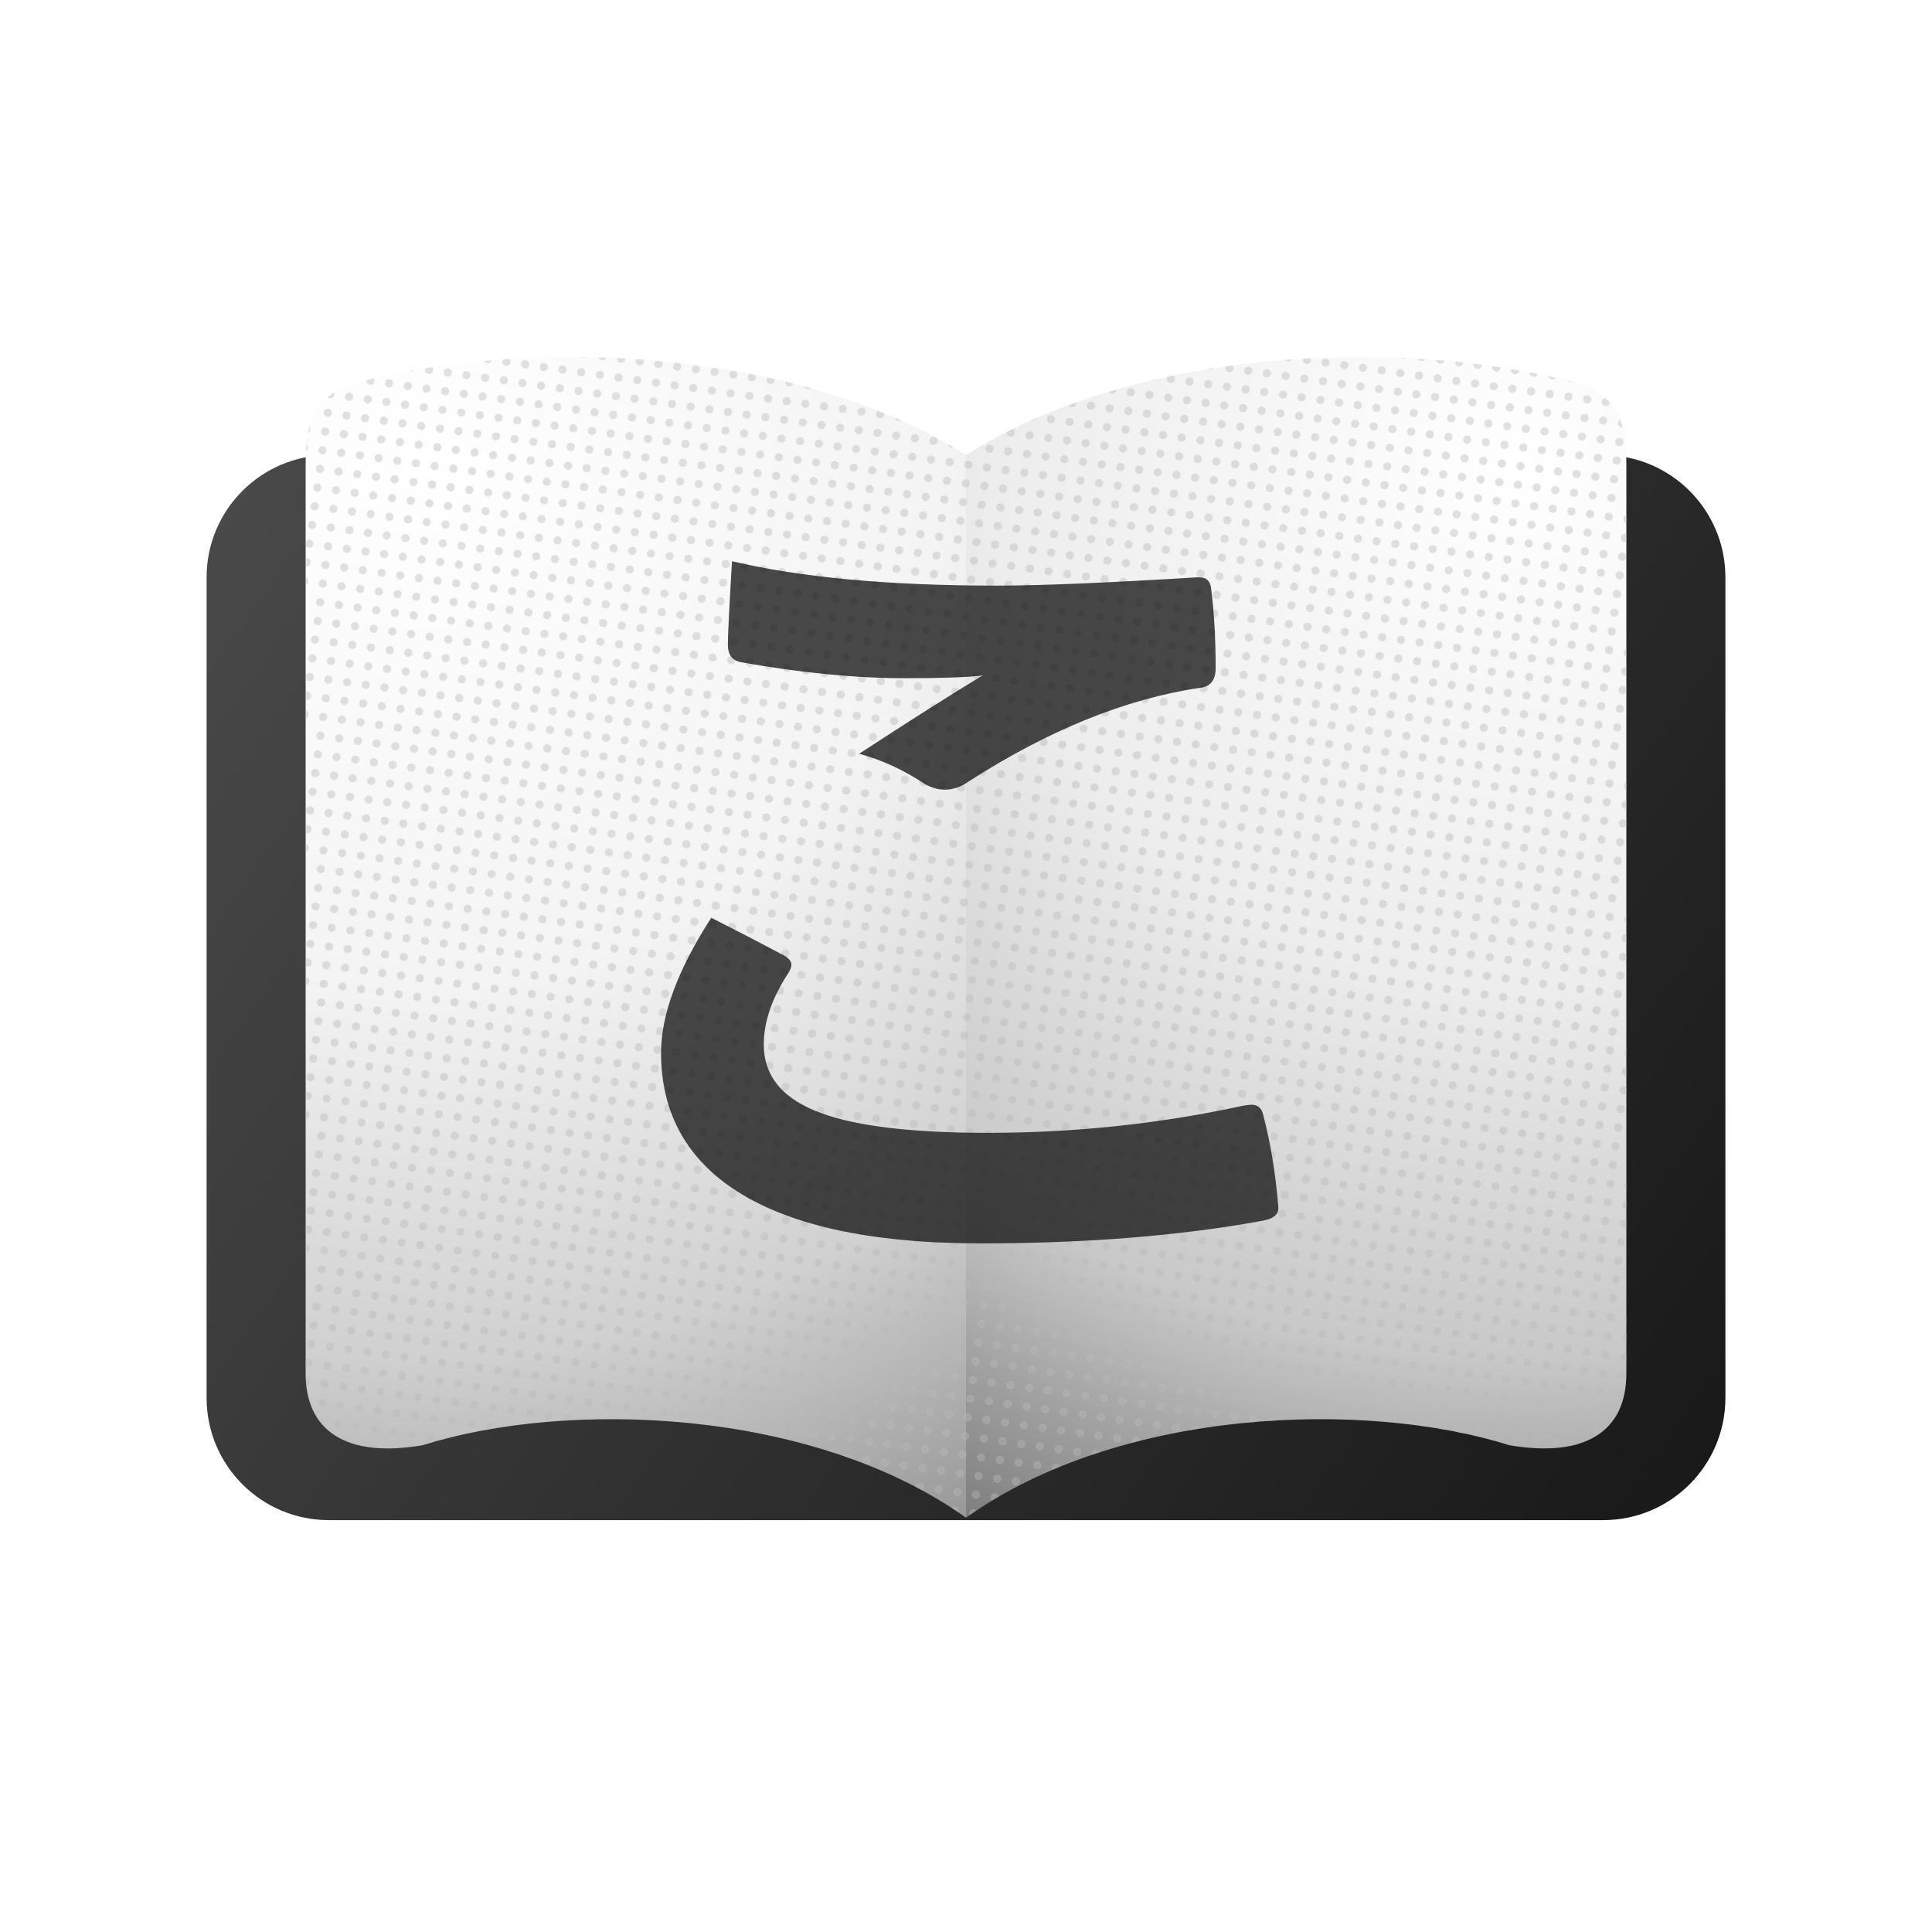
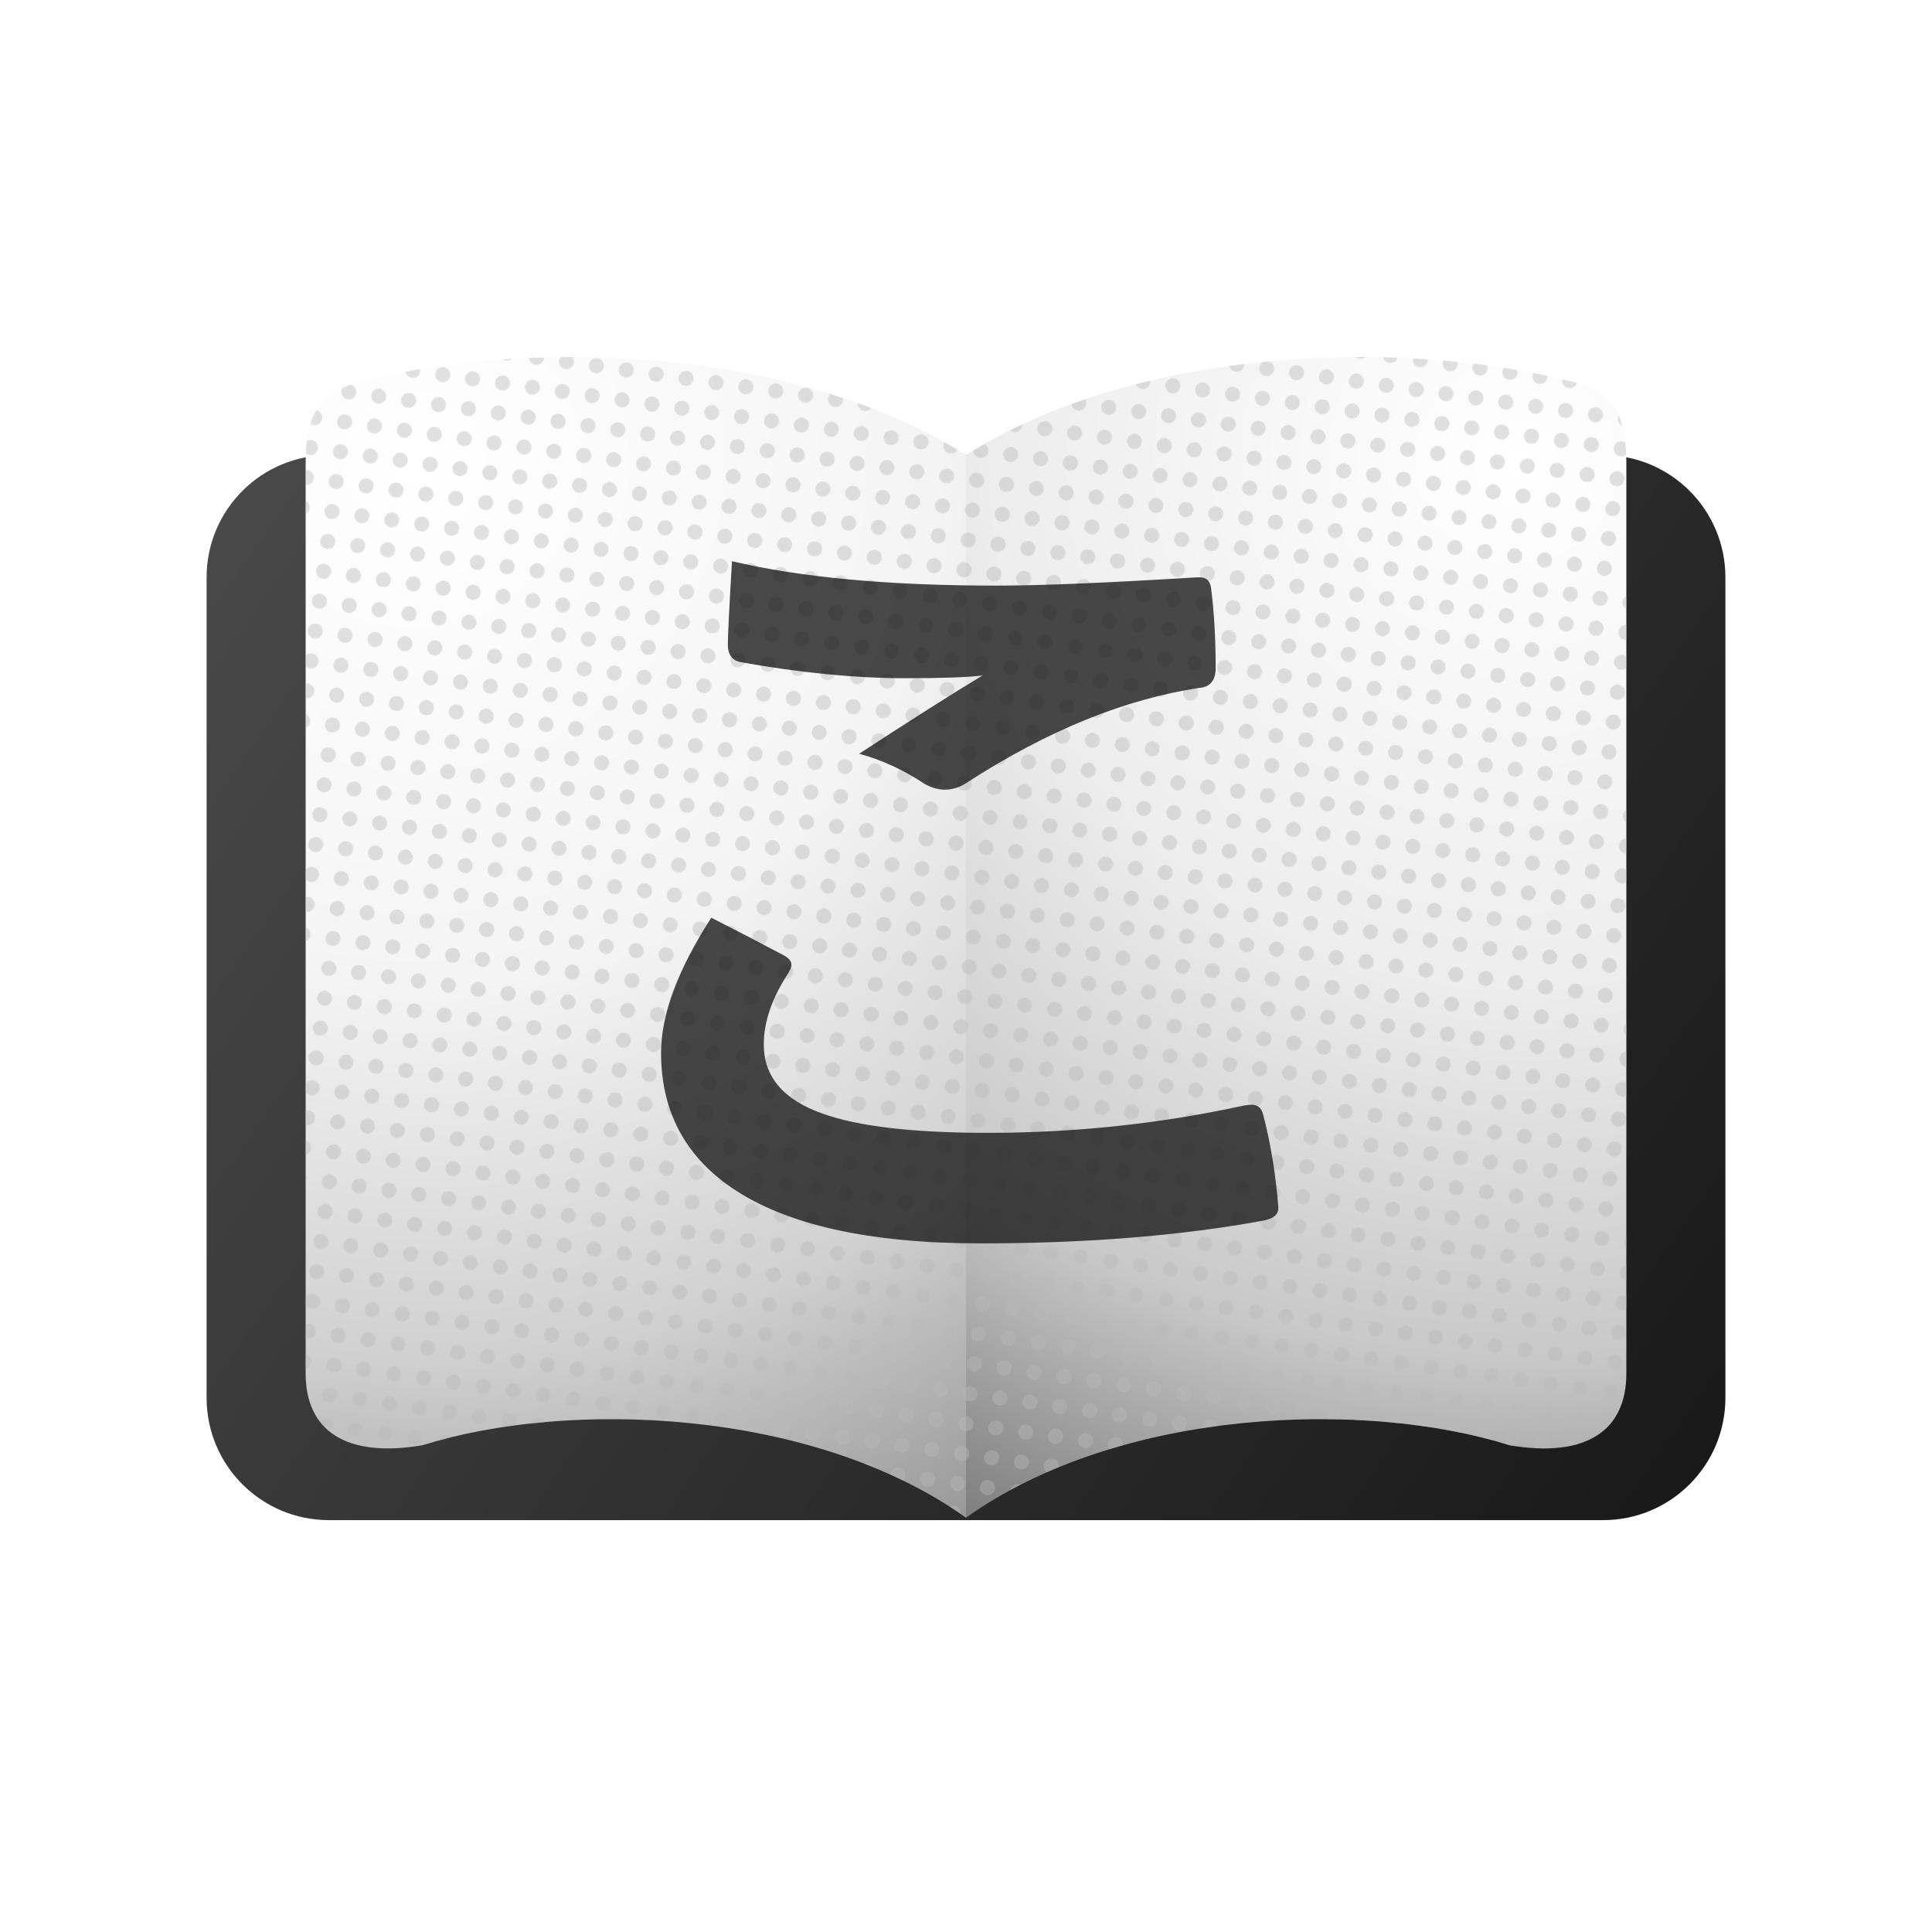
<svg xmlns="http://www.w3.org/2000/svg" width="1024" height="1024" viewBox="0 0 1024 1024">
  <defs>
    <linearGradient id="cover" x1="109.5" y1="241.2" x2="914.5" y2="805.7" gradientUnits="userSpaceOnUse">
      <stop offset="0" stop-color="#4A4A4A" />
      <stop offset="1" stop-color="#181818" />
    </linearGradient>
    <radialGradient id="leftPage" cx="220" cy="245" r="660" fx="220" fy="245" gradientUnits="userSpaceOnUse">
      <stop offset="0" stop-color="#FFFFFF" />
      <stop offset="0.42" stop-color="#F4F4F4" />
      <stop offset="0.72" stop-color="#D0D0D0" />
      <stop offset="1" stop-color="#8E8E8E" />
    </radialGradient>
    <radialGradient id="rightPage" cx="804" cy="245" r="660" fx="804" fy="245" gradientUnits="userSpaceOnUse">
      <stop offset="0" stop-color="#FFFFFF" />
      <stop offset="0.42" stop-color="#EDEDED" />
      <stop offset="0.72" stop-color="#C8C8C8" />
      <stop offset="1" stop-color="#707070" />
    </radialGradient>
-     <pattern id="pageTone" width="10" height="10" patternUnits="userSpaceOnUse" patternTransform="rotate(8)">
-       <circle cx="2.5" cy="2.5" r="2.2" fill="#B8B8B8" />
+     <pattern id="pageTone" width="16" height="16" patternUnits="userSpaceOnUse" patternTransform="rotate(8)">
+       <circle cx="4" cy="4" r="4" fill="#B8B8B8" />
    </pattern>
  </defs>
  <rect x="109.5" y="241.2" width="805" height="564.5" rx="64.8" fill="url(#cover)" />
  <path d="M512 241.2 C425 186 288 178 192 202 C166 208.5 162 224 162 246 V728 C162 758 183 773 224 766 C300 742 430 746 512 804.4 V241.2 Z" fill="url(#leftPage)" />
  <path d="M512 241.2 C599 186 736 178 832 202 C858 208.5 862 224 862 246 V728 C862 758 841 773 800 766 C724 742 594 746 512 804.4 V241.2 Z" fill="url(#rightPage)" />
  <path d="M512 241.2 C425 186 288 178 192 202 C166 208.5 162 224 162 246 V728 C162 758 183 773 224 766 C300 742 430 746 512 804.4 V241.2 Z" fill="url(#pageTone)" opacity="0.42" />
  <path d="M512 241.2 C599 186 736 178 832 202 C858 208.5 862 224 862 246 V728 C862 758 841 773 800 766 C724 742 594 746 512 804.4 V241.2 Z" fill="url(#pageTone)" opacity="0.42" />
  <path d="M376.99 486.416Q396.277 496.182 415.564 506.436Q419.471 508.633 419.471 511.318Q419.471 513.027 418.006 515.469Q404.822 535.488 404.822 553.555Q404.822 579.189 435.828 590.176Q464.148 600.43 523.475 600.43Q592.811 600.43 658.973 586.025Q661.658 585.537 663.367 585.537Q668.25 585.537 669.471 590.664Q675.33 612.881 677.527 639.492Q677.527 640.225 677.527 640.469Q677.527 645.596 668.982 647.061Q603.309 659.023 519.812 659.023Q430.945 659.023 387.732 629.482Q350.379 603.848 350.379 557.949Q350.379 527.676 376.99 486.416ZM387.977 297.451Q442.664 310.391 528.357 310.391Q562.781 310.391 634.314 305.996Q635.291 305.996 635.779 305.996Q641.15 305.996 641.883 311.611Q644.324 330.654 644.324 354.092Q644.324 363.857 635.779 364.59Q576.941 373.379 513.465 414.15Q507.361 418.545 500.77 418.545Q495.643 418.545 490.271 415.615Q473.426 404.385 455.359 399.502Q496.131 372.891 520.789 357.998Q509.803 359.463 479.773 359.463Q439.979 359.463 392.371 350.918Q385.779 349.453 385.779 341.763Q385.779 334.072 387.977 297.451Z" fill="#111111" opacity="0.76" />
</svg>
